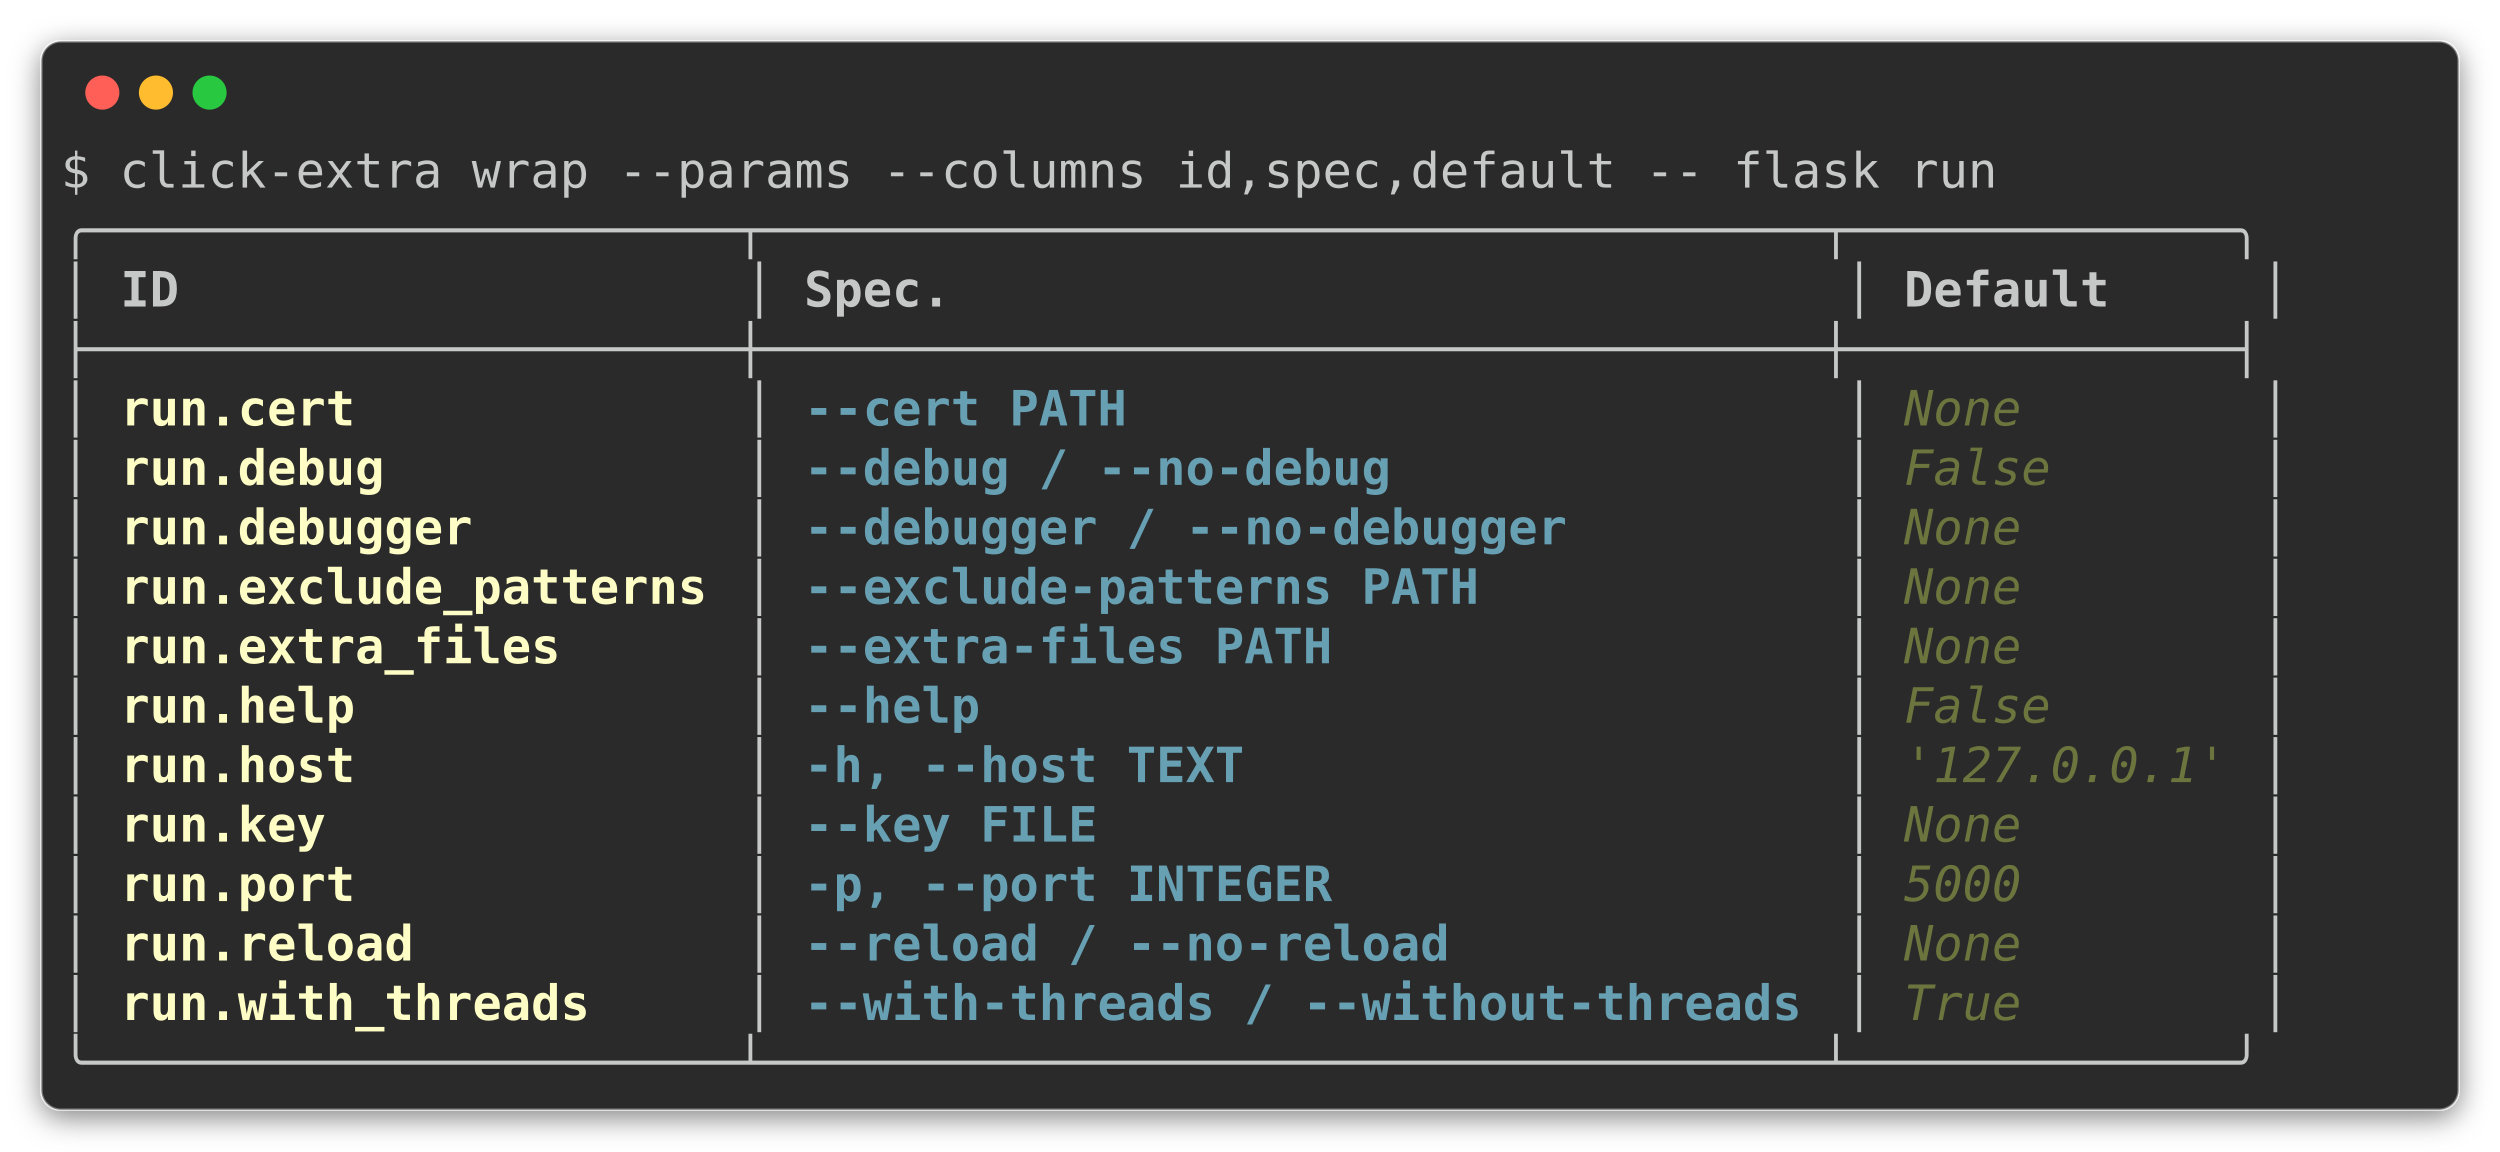
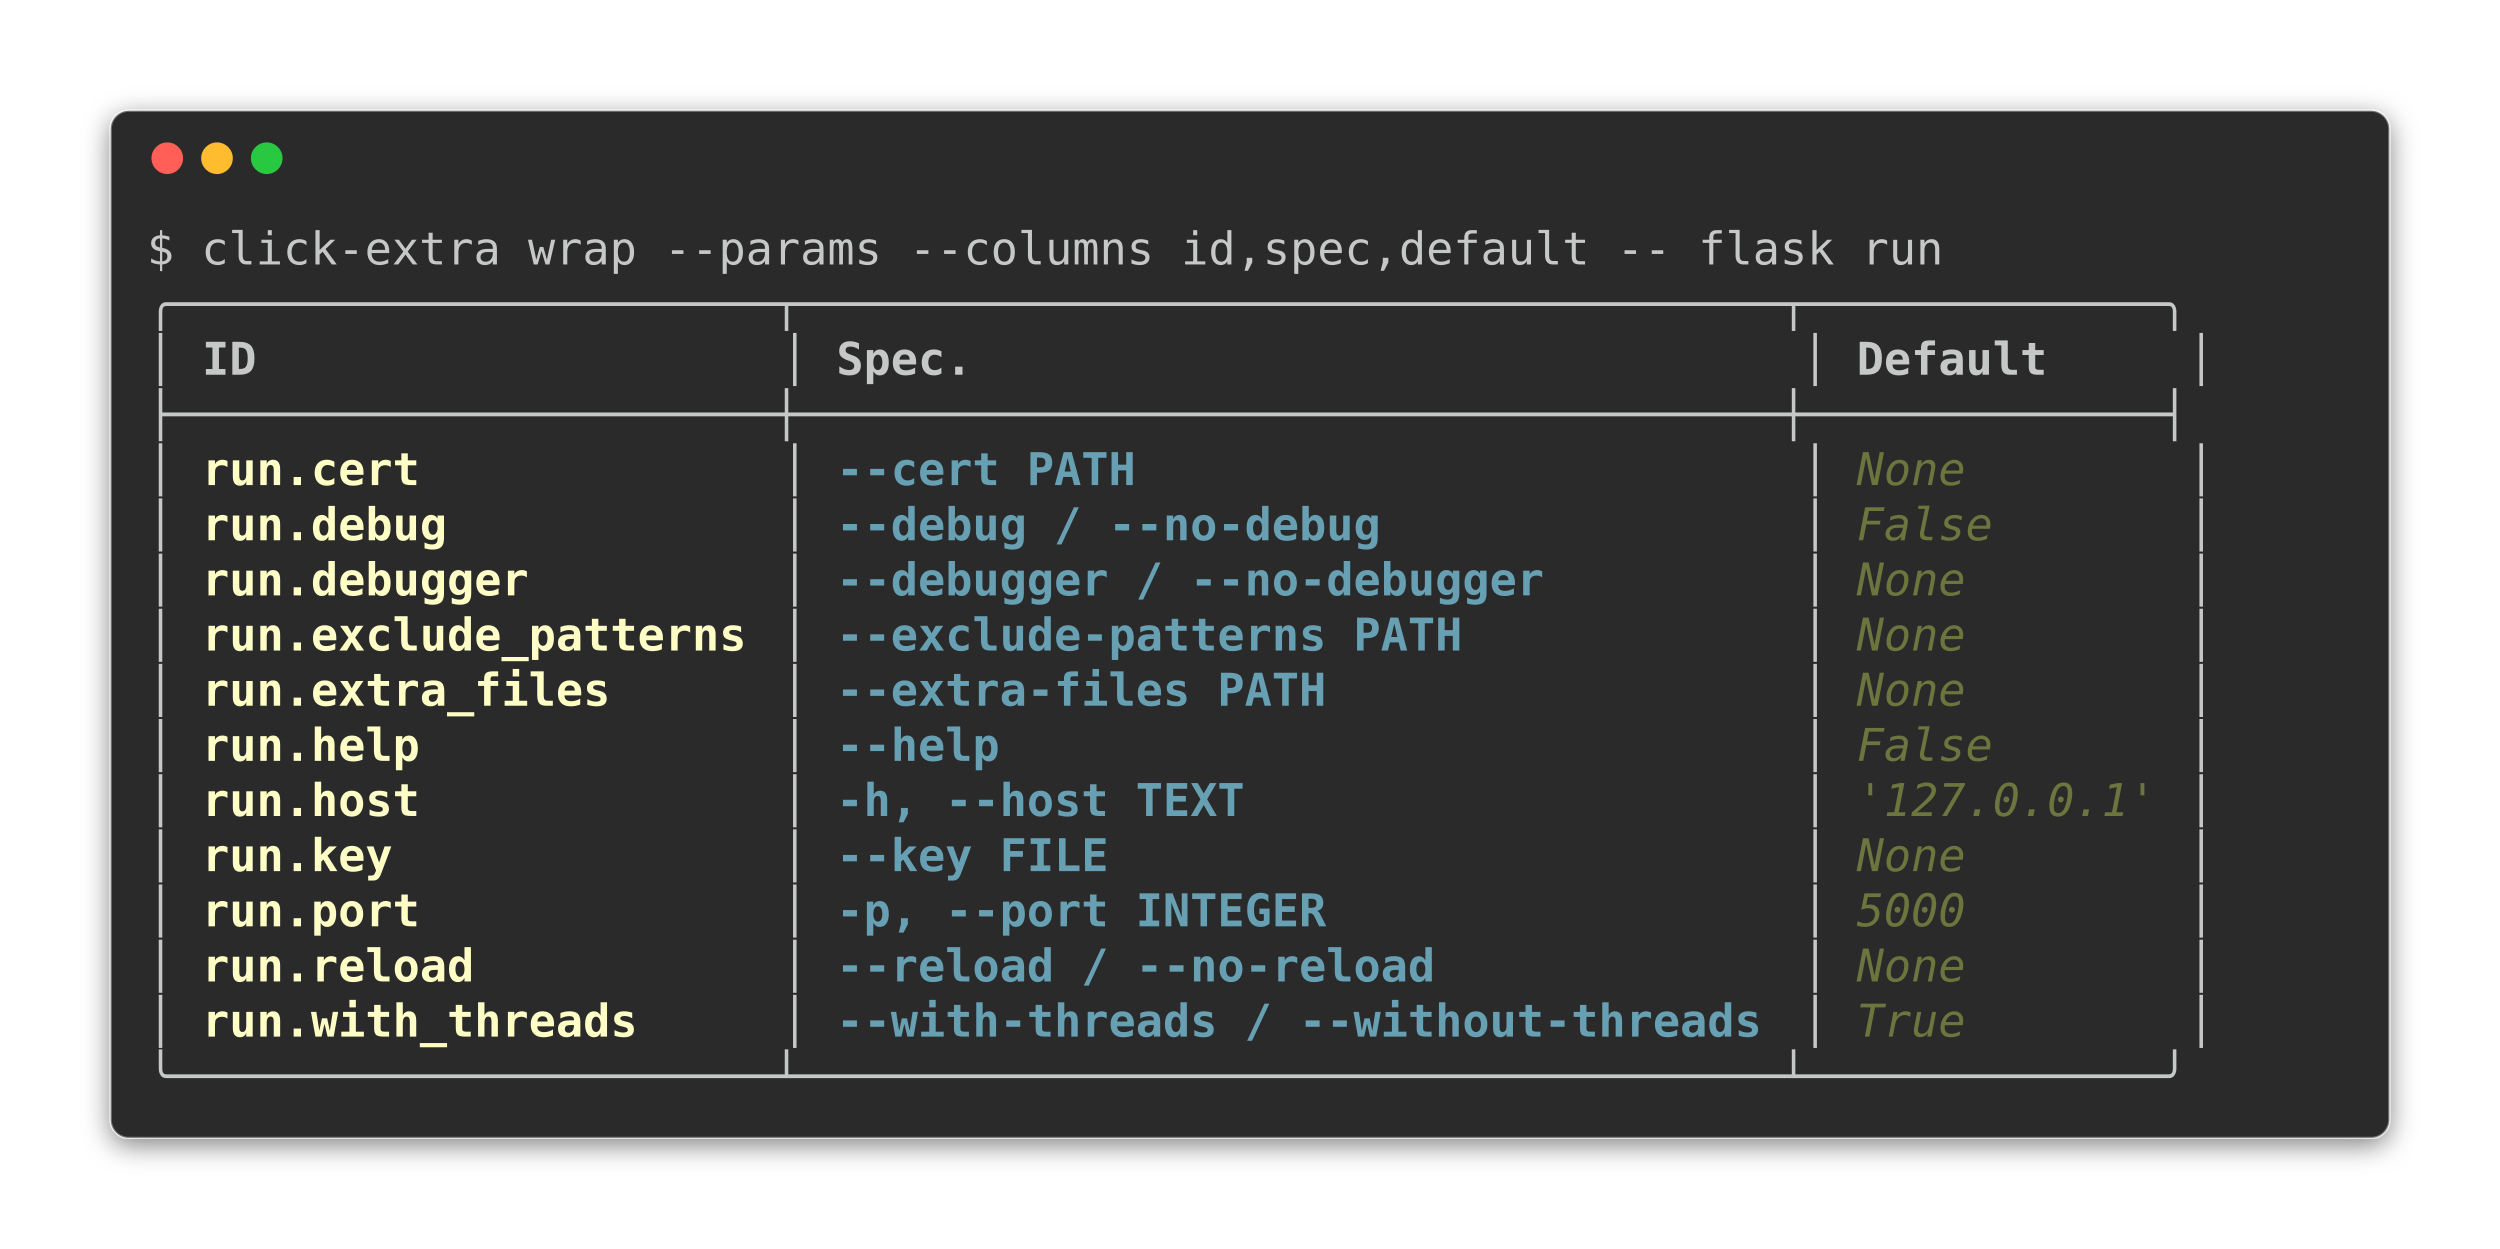
- <svg xmlns="http://www.w3.org/2000/svg" class="rich-terminal" viewBox="0 0 1026 472.4">
+ <svg xmlns="http://www.w3.org/2000/svg" class="rich-terminal" viewBox="0 0 1106 552.4">
  <style>

    @font-face {
        font-family: "Fira Code";
        src: local("FiraCode-Regular"),
                url("https://cdnjs.cloudflare.com/ajax/libs/firacode/6.2.0/woff2/FiraCode-Regular.woff2") format("woff2"),
                url("https://cdnjs.cloudflare.com/ajax/libs/firacode/6.2.0/woff/FiraCode-Regular.woff") format("woff");
        font-style: normal;
        font-weight: 400;
    }
    @font-face {
        font-family: "Fira Code";
        src: local("FiraCode-Bold"),
                url("https://cdnjs.cloudflare.com/ajax/libs/firacode/6.2.0/woff2/FiraCode-Bold.woff2") format("woff2"),
                url("https://cdnjs.cloudflare.com/ajax/libs/firacode/6.2.0/woff/FiraCode-Bold.woff") format("woff");
        font-style: bold;
        font-weight: 700;
    }

    .wrap-flask-params-screen-matrix {
        font-family: Fira Code, monospace;
        font-size: 20px;
        line-height: 24.4px;
        font-variant-east-asian: full-width;
    }

    .wrap-flask-params-screen-title {
        font-size: 18px;
        font-weight: bold;
        font-family: arial;
    }

    .wrap-flask-params-screen-r1 { fill: #c5c8c6 }
.wrap-flask-params-screen-r2 { fill: #c5c8c6;font-weight: bold }
.wrap-flask-params-screen-r3 { fill: #fdfdc5;font-weight: bold }
.wrap-flask-params-screen-r4 { fill: #68a0b3;font-weight: bold }
.wrap-flask-params-screen-r5 { fill: #6b753d;font-style: italic; }
    </style>
  <defs>
    <clipPath id="wrap-flask-params-screen-clip-terminal">
      <rect x="0" y="0" width="975.0" height="389.4" />
    </clipPath>
    <clipPath id="wrap-flask-params-screen-line-0">
      <rect x="0" y="1.5" width="976" height="24.65" />
    </clipPath>
    <clipPath id="wrap-flask-params-screen-line-1">
      <rect x="0" y="25.9" width="976" height="24.65" />
    </clipPath>
    <clipPath id="wrap-flask-params-screen-line-2">
      <rect x="0" y="50.3" width="976" height="24.65" />
    </clipPath>
    <clipPath id="wrap-flask-params-screen-line-3">
      <rect x="0" y="74.7" width="976" height="24.65" />
    </clipPath>
    <clipPath id="wrap-flask-params-screen-line-4">
      <rect x="0" y="99.1" width="976" height="24.65" />
    </clipPath>
    <clipPath id="wrap-flask-params-screen-line-5">
      <rect x="0" y="123.5" width="976" height="24.65" />
    </clipPath>
    <clipPath id="wrap-flask-params-screen-line-6">
      <rect x="0" y="147.9" width="976" height="24.65" />
    </clipPath>
    <clipPath id="wrap-flask-params-screen-line-7">
      <rect x="0" y="172.3" width="976" height="24.65" />
    </clipPath>
    <clipPath id="wrap-flask-params-screen-line-8">
      <rect x="0" y="196.7" width="976" height="24.65" />
    </clipPath>
    <clipPath id="wrap-flask-params-screen-line-9">
      <rect x="0" y="221.1" width="976" height="24.65" />
    </clipPath>
    <clipPath id="wrap-flask-params-screen-line-10">
      <rect x="0" y="245.5" width="976" height="24.65" />
    </clipPath>
    <clipPath id="wrap-flask-params-screen-line-11">
      <rect x="0" y="269.9" width="976" height="24.65" />
    </clipPath>
    <clipPath id="wrap-flask-params-screen-line-12">
      <rect x="0" y="294.3" width="976" height="24.65" />
    </clipPath>
    <clipPath id="wrap-flask-params-screen-line-13">
      <rect x="0" y="318.7" width="976" height="24.65" />
    </clipPath>
    <clipPath id="wrap-flask-params-screen-line-14">
      <rect x="0" y="343.1" width="976" height="24.65" />
    </clipPath>
    <filter id="wrap-flask-params-screen-shadow" x="-50%" y="-50%" width="200%" height="200%">
      <feDropShadow dx="0" dy="3" stdDeviation="6" flood-color="rgba(0,0,0,0.5)" />
    </filter>
  </defs>
-   <g transform="translate(16, 16)">
-     <rect fill="#292929" stroke="rgba(255,255,255,0.35)" stroke-width="1" x="1" y="1" width="992" height="438.4" rx="8" filter="url(#wrap-flask-params-screen-shadow)" />
+   <g transform="translate(48, 48)">
+     <rect fill="#292929" stroke="rgba(255,255,255,0.35)" stroke-width="1" x="1" y="1" width="1008" height="454.4" rx="8" filter="url(#wrap-flask-params-screen-shadow)" />
    <g transform="translate(26,22)">
      <circle cx="0" cy="0" r="7" fill="#ff5f57" />
      <circle cx="22" cy="0" r="7" fill="#febc2e" />
      <circle cx="44" cy="0" r="7" fill="#28c840" />
    </g>
-     <g transform="translate(9, 41)" clip-path="url(#wrap-flask-params-screen-clip-terminal)">
+     <g transform="translate(17, 49)" clip-path="url(#wrap-flask-params-screen-clip-terminal)">
      <g class="wrap-flask-params-screen-matrix">
        <text class="wrap-flask-params-screen-r1" x="0" y="20" textLength="805.2" clip-path="url(#wrap-flask-params-screen-line-0)">$ click-extra wrap --params --columns id,spec,default -- flask run</text>
        <text class="wrap-flask-params-screen-r1" x="976" y="20" textLength="12.2" clip-path="url(#wrap-flask-params-screen-line-0)">
</text>
        <text class="wrap-flask-params-screen-r1" x="0" y="44.4" textLength="915" clip-path="url(#wrap-flask-params-screen-line-1)">╭──────────────────────┬────────────────────────────────────┬─────────────╮</text>
        <text class="wrap-flask-params-screen-r1" x="976" y="44.4" textLength="12.2" clip-path="url(#wrap-flask-params-screen-line-1)">
</text>
        <text class="wrap-flask-params-screen-r1" x="0" y="68.8" textLength="12.2" clip-path="url(#wrap-flask-params-screen-line-2)">│</text>
        <text class="wrap-flask-params-screen-r2" x="24.4" y="68.8" textLength="24.4" clip-path="url(#wrap-flask-params-screen-line-2)">ID</text>
        <text class="wrap-flask-params-screen-r1" x="280.6" y="68.8" textLength="12.2" clip-path="url(#wrap-flask-params-screen-line-2)">│</text>
        <text class="wrap-flask-params-screen-r2" x="305" y="68.8" textLength="61" clip-path="url(#wrap-flask-params-screen-line-2)">Spec.</text>
        <text class="wrap-flask-params-screen-r1" x="732" y="68.8" textLength="12.2" clip-path="url(#wrap-flask-params-screen-line-2)">│</text>
        <text class="wrap-flask-params-screen-r2" x="756.4" y="68.8" textLength="85.4" clip-path="url(#wrap-flask-params-screen-line-2)">Default</text>
        <text class="wrap-flask-params-screen-r1" x="902.8" y="68.8" textLength="12.2" clip-path="url(#wrap-flask-params-screen-line-2)">│</text>
        <text class="wrap-flask-params-screen-r1" x="976" y="68.8" textLength="12.2" clip-path="url(#wrap-flask-params-screen-line-2)">
</text>
        <text class="wrap-flask-params-screen-r1" x="0" y="93.2" textLength="915" clip-path="url(#wrap-flask-params-screen-line-3)">├──────────────────────┼────────────────────────────────────┼─────────────┤</text>
        <text class="wrap-flask-params-screen-r1" x="976" y="93.2" textLength="12.2" clip-path="url(#wrap-flask-params-screen-line-3)">
</text>
        <text class="wrap-flask-params-screen-r1" x="0" y="117.6" textLength="12.2" clip-path="url(#wrap-flask-params-screen-line-4)">│</text>
        <text class="wrap-flask-params-screen-r3" x="24.4" y="117.6" textLength="97.6" clip-path="url(#wrap-flask-params-screen-line-4)">run.cert</text>
        <text class="wrap-flask-params-screen-r1" x="280.6" y="117.6" textLength="12.2" clip-path="url(#wrap-flask-params-screen-line-4)">│</text>
        <text class="wrap-flask-params-screen-r4" x="305" y="117.6" textLength="134.2" clip-path="url(#wrap-flask-params-screen-line-4)">--cert PATH</text>
        <text class="wrap-flask-params-screen-r1" x="732" y="117.6" textLength="12.2" clip-path="url(#wrap-flask-params-screen-line-4)">│</text>
        <text class="wrap-flask-params-screen-r5" x="756.4" y="117.6" textLength="48.8" clip-path="url(#wrap-flask-params-screen-line-4)">None</text>
        <text class="wrap-flask-params-screen-r1" x="902.8" y="117.6" textLength="12.2" clip-path="url(#wrap-flask-params-screen-line-4)">│</text>
        <text class="wrap-flask-params-screen-r1" x="976" y="117.6" textLength="12.2" clip-path="url(#wrap-flask-params-screen-line-4)">
</text>
        <text class="wrap-flask-params-screen-r1" x="0" y="142" textLength="12.2" clip-path="url(#wrap-flask-params-screen-line-5)">│</text>
        <text class="wrap-flask-params-screen-r3" x="24.4" y="142" textLength="109.8" clip-path="url(#wrap-flask-params-screen-line-5)">run.debug</text>
        <text class="wrap-flask-params-screen-r1" x="280.6" y="142" textLength="12.2" clip-path="url(#wrap-flask-params-screen-line-5)">│</text>
        <text class="wrap-flask-params-screen-r4" x="305" y="142" textLength="244" clip-path="url(#wrap-flask-params-screen-line-5)">--debug / --no-debug</text>
        <text class="wrap-flask-params-screen-r1" x="732" y="142" textLength="12.2" clip-path="url(#wrap-flask-params-screen-line-5)">│</text>
        <text class="wrap-flask-params-screen-r5" x="756.4" y="142" textLength="61" clip-path="url(#wrap-flask-params-screen-line-5)">False</text>
        <text class="wrap-flask-params-screen-r1" x="902.8" y="142" textLength="12.2" clip-path="url(#wrap-flask-params-screen-line-5)">│</text>
        <text class="wrap-flask-params-screen-r1" x="976" y="142" textLength="12.2" clip-path="url(#wrap-flask-params-screen-line-5)">
</text>
        <text class="wrap-flask-params-screen-r1" x="0" y="166.4" textLength="12.2" clip-path="url(#wrap-flask-params-screen-line-6)">│</text>
        <text class="wrap-flask-params-screen-r3" x="24.4" y="166.4" textLength="146.4" clip-path="url(#wrap-flask-params-screen-line-6)">run.debugger</text>
        <text class="wrap-flask-params-screen-r1" x="280.6" y="166.4" textLength="12.2" clip-path="url(#wrap-flask-params-screen-line-6)">│</text>
        <text class="wrap-flask-params-screen-r4" x="305" y="166.4" textLength="317.2" clip-path="url(#wrap-flask-params-screen-line-6)">--debugger / --no-debugger</text>
        <text class="wrap-flask-params-screen-r1" x="732" y="166.4" textLength="12.2" clip-path="url(#wrap-flask-params-screen-line-6)">│</text>
        <text class="wrap-flask-params-screen-r5" x="756.4" y="166.4" textLength="48.8" clip-path="url(#wrap-flask-params-screen-line-6)">None</text>
        <text class="wrap-flask-params-screen-r1" x="902.8" y="166.4" textLength="12.2" clip-path="url(#wrap-flask-params-screen-line-6)">│</text>
        <text class="wrap-flask-params-screen-r1" x="976" y="166.4" textLength="12.2" clip-path="url(#wrap-flask-params-screen-line-6)">
</text>
        <text class="wrap-flask-params-screen-r1" x="0" y="190.8" textLength="12.2" clip-path="url(#wrap-flask-params-screen-line-7)">│</text>
        <text class="wrap-flask-params-screen-r3" x="24.4" y="190.8" textLength="244" clip-path="url(#wrap-flask-params-screen-line-7)">run.exclude_patterns</text>
        <text class="wrap-flask-params-screen-r1" x="280.6" y="190.8" textLength="12.2" clip-path="url(#wrap-flask-params-screen-line-7)">│</text>
        <text class="wrap-flask-params-screen-r4" x="305" y="190.8" textLength="280.6" clip-path="url(#wrap-flask-params-screen-line-7)">--exclude-patterns PATH</text>
        <text class="wrap-flask-params-screen-r1" x="732" y="190.8" textLength="12.2" clip-path="url(#wrap-flask-params-screen-line-7)">│</text>
        <text class="wrap-flask-params-screen-r5" x="756.4" y="190.8" textLength="48.8" clip-path="url(#wrap-flask-params-screen-line-7)">None</text>
        <text class="wrap-flask-params-screen-r1" x="902.8" y="190.8" textLength="12.2" clip-path="url(#wrap-flask-params-screen-line-7)">│</text>
        <text class="wrap-flask-params-screen-r1" x="976" y="190.8" textLength="12.2" clip-path="url(#wrap-flask-params-screen-line-7)">
</text>
        <text class="wrap-flask-params-screen-r1" x="0" y="215.2" textLength="12.2" clip-path="url(#wrap-flask-params-screen-line-8)">│</text>
        <text class="wrap-flask-params-screen-r3" x="24.4" y="215.2" textLength="183" clip-path="url(#wrap-flask-params-screen-line-8)">run.extra_files</text>
        <text class="wrap-flask-params-screen-r1" x="280.6" y="215.2" textLength="12.2" clip-path="url(#wrap-flask-params-screen-line-8)">│</text>
        <text class="wrap-flask-params-screen-r4" x="305" y="215.2" textLength="219.6" clip-path="url(#wrap-flask-params-screen-line-8)">--extra-files PATH</text>
        <text class="wrap-flask-params-screen-r1" x="732" y="215.2" textLength="12.2" clip-path="url(#wrap-flask-params-screen-line-8)">│</text>
        <text class="wrap-flask-params-screen-r5" x="756.4" y="215.2" textLength="48.8" clip-path="url(#wrap-flask-params-screen-line-8)">None</text>
        <text class="wrap-flask-params-screen-r1" x="902.8" y="215.2" textLength="12.2" clip-path="url(#wrap-flask-params-screen-line-8)">│</text>
        <text class="wrap-flask-params-screen-r1" x="976" y="215.2" textLength="12.2" clip-path="url(#wrap-flask-params-screen-line-8)">
</text>
        <text class="wrap-flask-params-screen-r1" x="0" y="239.6" textLength="12.2" clip-path="url(#wrap-flask-params-screen-line-9)">│</text>
        <text class="wrap-flask-params-screen-r3" x="24.4" y="239.6" textLength="97.6" clip-path="url(#wrap-flask-params-screen-line-9)">run.help</text>
        <text class="wrap-flask-params-screen-r1" x="280.6" y="239.6" textLength="12.2" clip-path="url(#wrap-flask-params-screen-line-9)">│</text>
        <text class="wrap-flask-params-screen-r4" x="305" y="239.6" textLength="73.2" clip-path="url(#wrap-flask-params-screen-line-9)">--help</text>
        <text class="wrap-flask-params-screen-r1" x="732" y="239.6" textLength="12.2" clip-path="url(#wrap-flask-params-screen-line-9)">│</text>
        <text class="wrap-flask-params-screen-r5" x="756.4" y="239.6" textLength="61" clip-path="url(#wrap-flask-params-screen-line-9)">False</text>
        <text class="wrap-flask-params-screen-r1" x="902.8" y="239.6" textLength="12.2" clip-path="url(#wrap-flask-params-screen-line-9)">│</text>
        <text class="wrap-flask-params-screen-r1" x="976" y="239.6" textLength="12.2" clip-path="url(#wrap-flask-params-screen-line-9)">
</text>
        <text class="wrap-flask-params-screen-r1" x="0" y="264" textLength="12.2" clip-path="url(#wrap-flask-params-screen-line-10)">│</text>
        <text class="wrap-flask-params-screen-r3" x="24.4" y="264" textLength="97.6" clip-path="url(#wrap-flask-params-screen-line-10)">run.host</text>
        <text class="wrap-flask-params-screen-r1" x="280.6" y="264" textLength="12.2" clip-path="url(#wrap-flask-params-screen-line-10)">│</text>
        <text class="wrap-flask-params-screen-r4" x="305" y="264" textLength="183" clip-path="url(#wrap-flask-params-screen-line-10)">-h, --host TEXT</text>
        <text class="wrap-flask-params-screen-r1" x="732" y="264" textLength="12.2" clip-path="url(#wrap-flask-params-screen-line-10)">│</text>
        <text class="wrap-flask-params-screen-r5" x="756.4" y="264" textLength="134.2" clip-path="url(#wrap-flask-params-screen-line-10)">'127.0.0.1'</text>
        <text class="wrap-flask-params-screen-r1" x="902.8" y="264" textLength="12.2" clip-path="url(#wrap-flask-params-screen-line-10)">│</text>
        <text class="wrap-flask-params-screen-r1" x="976" y="264" textLength="12.2" clip-path="url(#wrap-flask-params-screen-line-10)">
</text>
        <text class="wrap-flask-params-screen-r1" x="0" y="288.4" textLength="12.2" clip-path="url(#wrap-flask-params-screen-line-11)">│</text>
        <text class="wrap-flask-params-screen-r3" x="24.4" y="288.4" textLength="85.4" clip-path="url(#wrap-flask-params-screen-line-11)">run.key</text>
        <text class="wrap-flask-params-screen-r1" x="280.6" y="288.4" textLength="12.2" clip-path="url(#wrap-flask-params-screen-line-11)">│</text>
        <text class="wrap-flask-params-screen-r4" x="305" y="288.4" textLength="122" clip-path="url(#wrap-flask-params-screen-line-11)">--key FILE</text>
        <text class="wrap-flask-params-screen-r1" x="732" y="288.4" textLength="12.2" clip-path="url(#wrap-flask-params-screen-line-11)">│</text>
        <text class="wrap-flask-params-screen-r5" x="756.4" y="288.4" textLength="48.8" clip-path="url(#wrap-flask-params-screen-line-11)">None</text>
        <text class="wrap-flask-params-screen-r1" x="902.8" y="288.4" textLength="12.2" clip-path="url(#wrap-flask-params-screen-line-11)">│</text>
        <text class="wrap-flask-params-screen-r1" x="976" y="288.4" textLength="12.2" clip-path="url(#wrap-flask-params-screen-line-11)">
</text>
        <text class="wrap-flask-params-screen-r1" x="0" y="312.8" textLength="12.2" clip-path="url(#wrap-flask-params-screen-line-12)">│</text>
        <text class="wrap-flask-params-screen-r3" x="24.4" y="312.8" textLength="97.6" clip-path="url(#wrap-flask-params-screen-line-12)">run.port</text>
        <text class="wrap-flask-params-screen-r1" x="280.6" y="312.8" textLength="12.2" clip-path="url(#wrap-flask-params-screen-line-12)">│</text>
        <text class="wrap-flask-params-screen-r4" x="305" y="312.8" textLength="219.6" clip-path="url(#wrap-flask-params-screen-line-12)">-p, --port INTEGER</text>
        <text class="wrap-flask-params-screen-r1" x="732" y="312.8" textLength="12.2" clip-path="url(#wrap-flask-params-screen-line-12)">│</text>
        <text class="wrap-flask-params-screen-r5" x="756.4" y="312.8" textLength="48.8" clip-path="url(#wrap-flask-params-screen-line-12)">5000</text>
        <text class="wrap-flask-params-screen-r1" x="902.8" y="312.8" textLength="12.2" clip-path="url(#wrap-flask-params-screen-line-12)">│</text>
        <text class="wrap-flask-params-screen-r1" x="976" y="312.8" textLength="12.2" clip-path="url(#wrap-flask-params-screen-line-12)">
</text>
        <text class="wrap-flask-params-screen-r1" x="0" y="337.2" textLength="12.2" clip-path="url(#wrap-flask-params-screen-line-13)">│</text>
        <text class="wrap-flask-params-screen-r3" x="24.4" y="337.2" textLength="122" clip-path="url(#wrap-flask-params-screen-line-13)">run.reload</text>
        <text class="wrap-flask-params-screen-r1" x="280.6" y="337.2" textLength="12.2" clip-path="url(#wrap-flask-params-screen-line-13)">│</text>
        <text class="wrap-flask-params-screen-r4" x="305" y="337.2" textLength="268.4" clip-path="url(#wrap-flask-params-screen-line-13)">--reload / --no-reload</text>
        <text class="wrap-flask-params-screen-r1" x="732" y="337.2" textLength="12.2" clip-path="url(#wrap-flask-params-screen-line-13)">│</text>
        <text class="wrap-flask-params-screen-r5" x="756.4" y="337.2" textLength="48.8" clip-path="url(#wrap-flask-params-screen-line-13)">None</text>
        <text class="wrap-flask-params-screen-r1" x="902.8" y="337.2" textLength="12.2" clip-path="url(#wrap-flask-params-screen-line-13)">│</text>
        <text class="wrap-flask-params-screen-r1" x="976" y="337.2" textLength="12.2" clip-path="url(#wrap-flask-params-screen-line-13)">
</text>
        <text class="wrap-flask-params-screen-r1" x="0" y="361.6" textLength="12.2" clip-path="url(#wrap-flask-params-screen-line-14)">│</text>
        <text class="wrap-flask-params-screen-r3" x="24.4" y="361.6" textLength="195.2" clip-path="url(#wrap-flask-params-screen-line-14)">run.with_threads</text>
        <text class="wrap-flask-params-screen-r1" x="280.6" y="361.6" textLength="12.2" clip-path="url(#wrap-flask-params-screen-line-14)">│</text>
        <text class="wrap-flask-params-screen-r4" x="305" y="361.6" textLength="414.8" clip-path="url(#wrap-flask-params-screen-line-14)">--with-threads / --without-threads</text>
        <text class="wrap-flask-params-screen-r1" x="732" y="361.6" textLength="12.2" clip-path="url(#wrap-flask-params-screen-line-14)">│</text>
        <text class="wrap-flask-params-screen-r5" x="756.4" y="361.6" textLength="48.8" clip-path="url(#wrap-flask-params-screen-line-14)">True</text>
        <text class="wrap-flask-params-screen-r1" x="902.8" y="361.6" textLength="12.2" clip-path="url(#wrap-flask-params-screen-line-14)">│</text>
        <text class="wrap-flask-params-screen-r1" x="976" y="361.6" textLength="12.2" clip-path="url(#wrap-flask-params-screen-line-14)">
</text>
        <text class="wrap-flask-params-screen-r1" x="0" y="386" textLength="915" clip-path="url(#wrap-flask-params-screen-line-15)">╰──────────────────────┴────────────────────────────────────┴─────────────╯</text>
        <text class="wrap-flask-params-screen-r1" x="976" y="386" textLength="12.2" clip-path="url(#wrap-flask-params-screen-line-15)">
</text>
      </g>
    </g>
  </g>
</svg>
